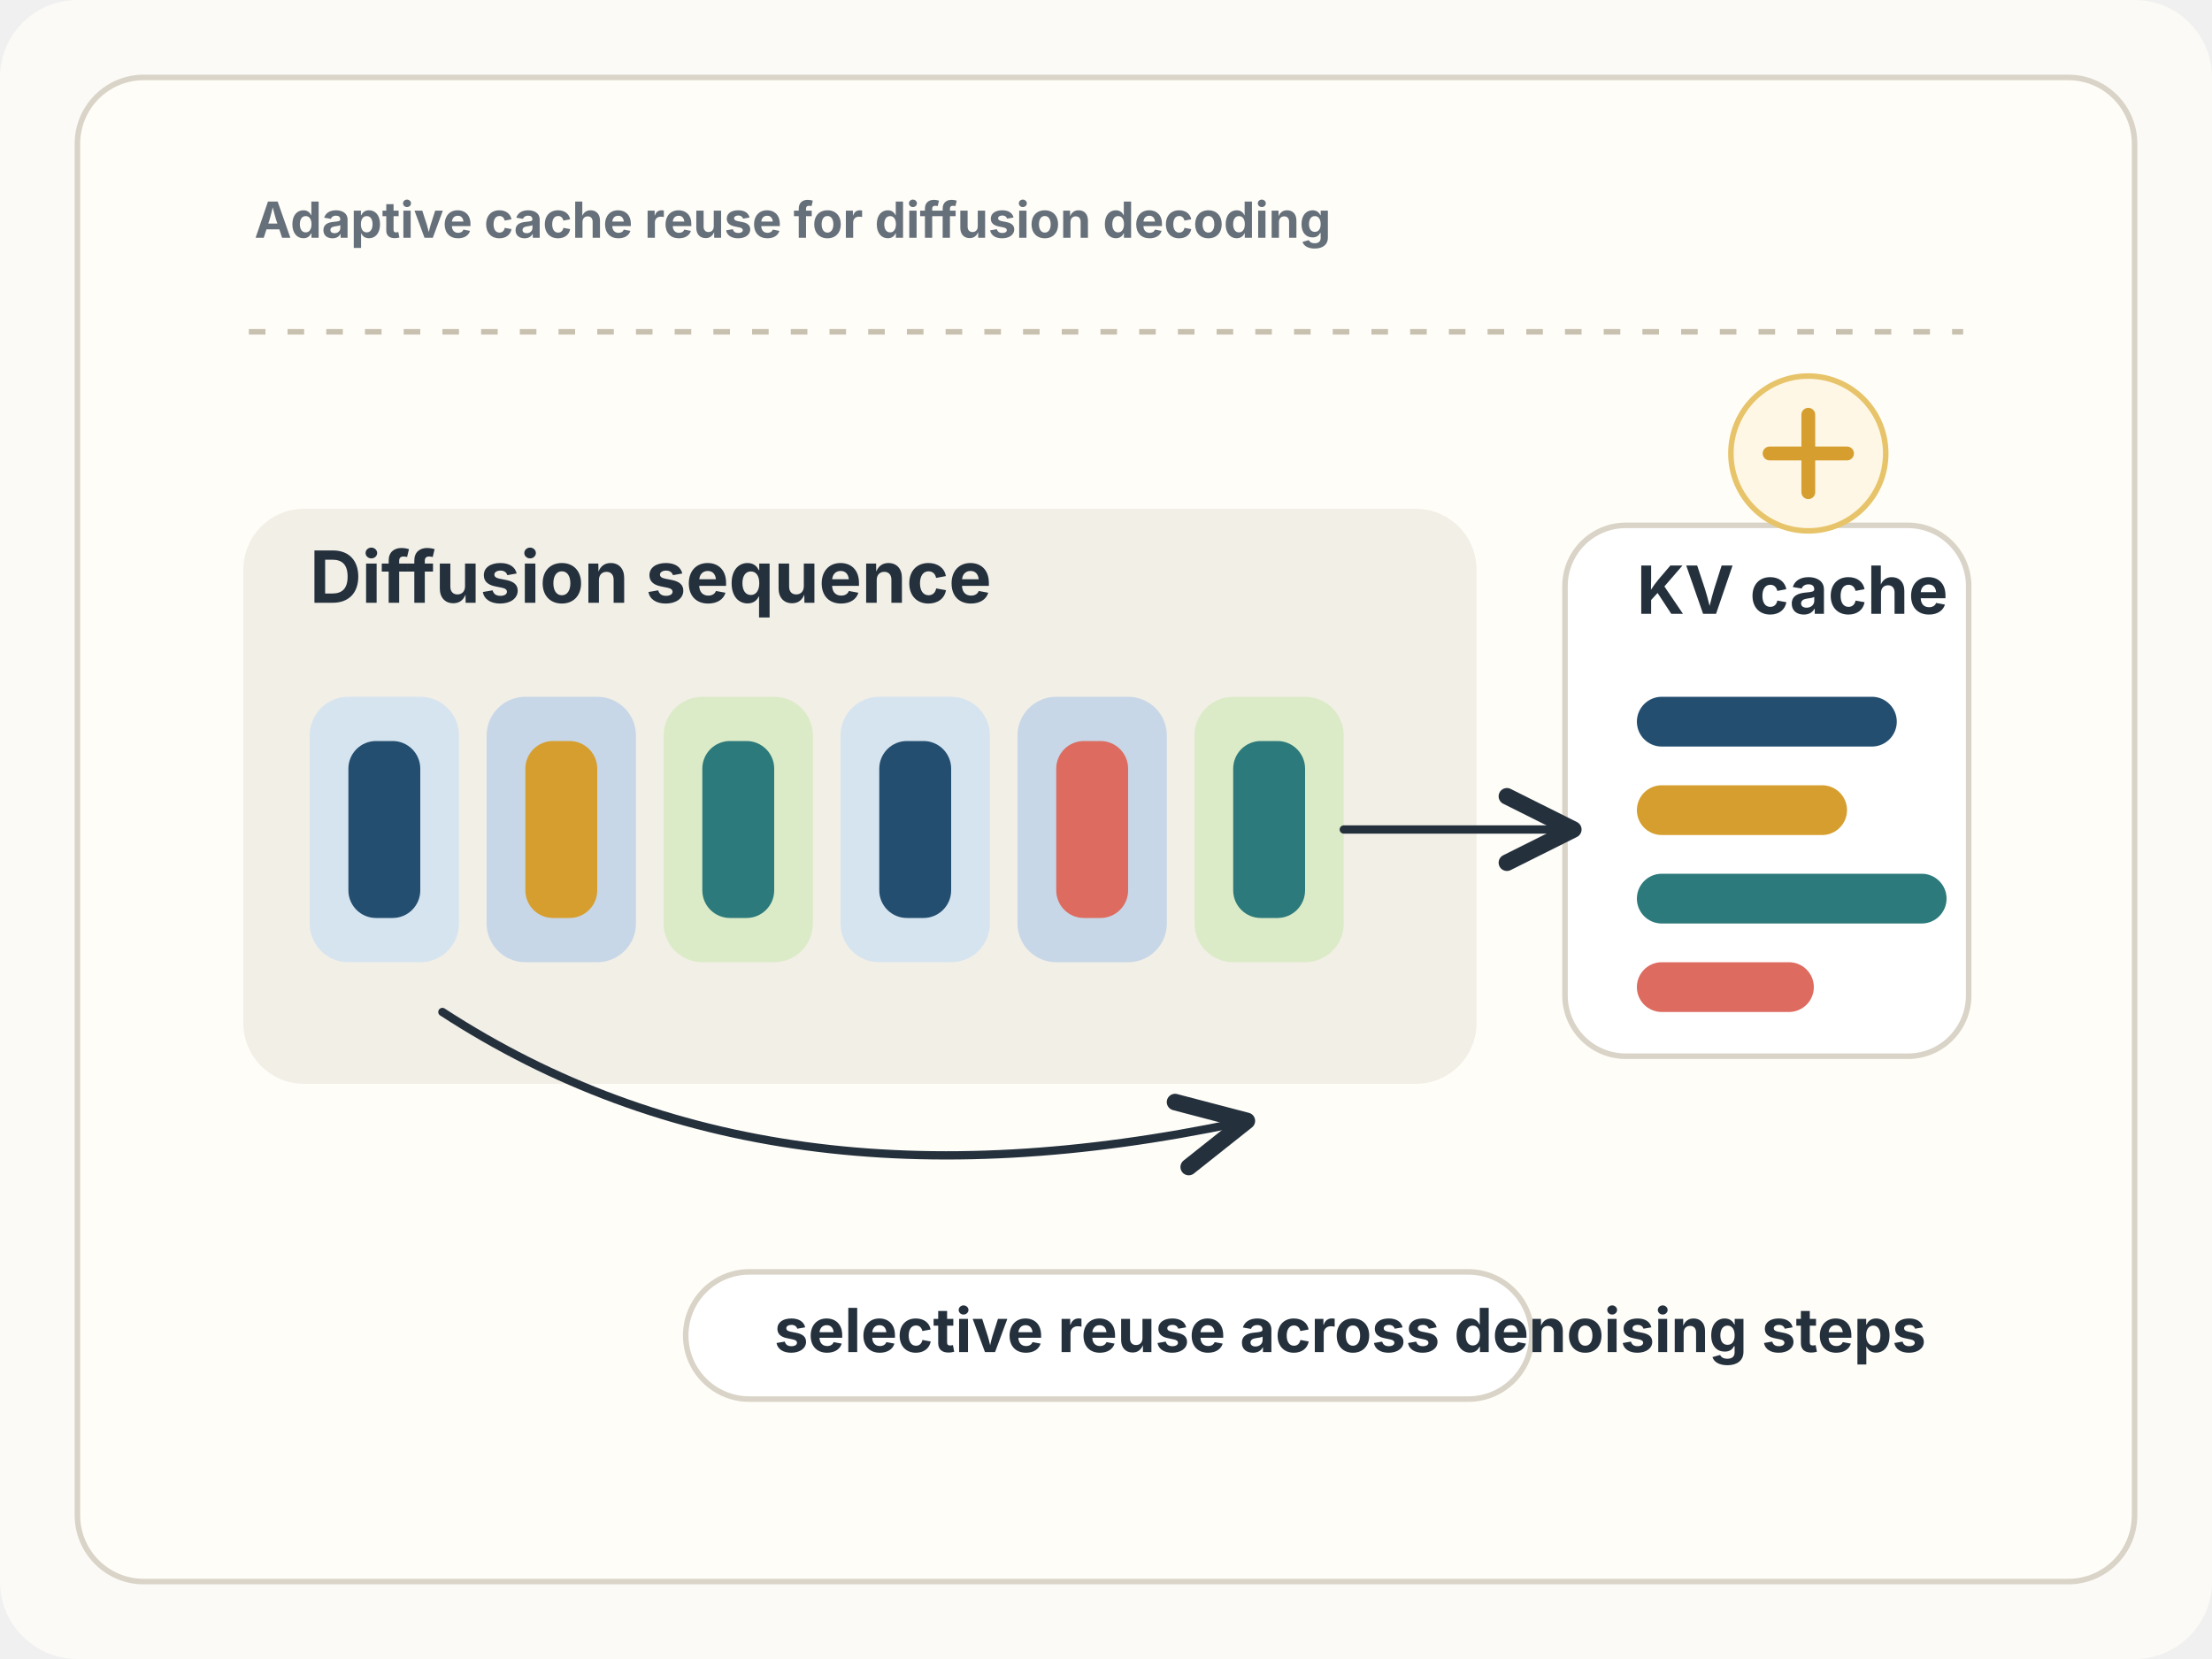
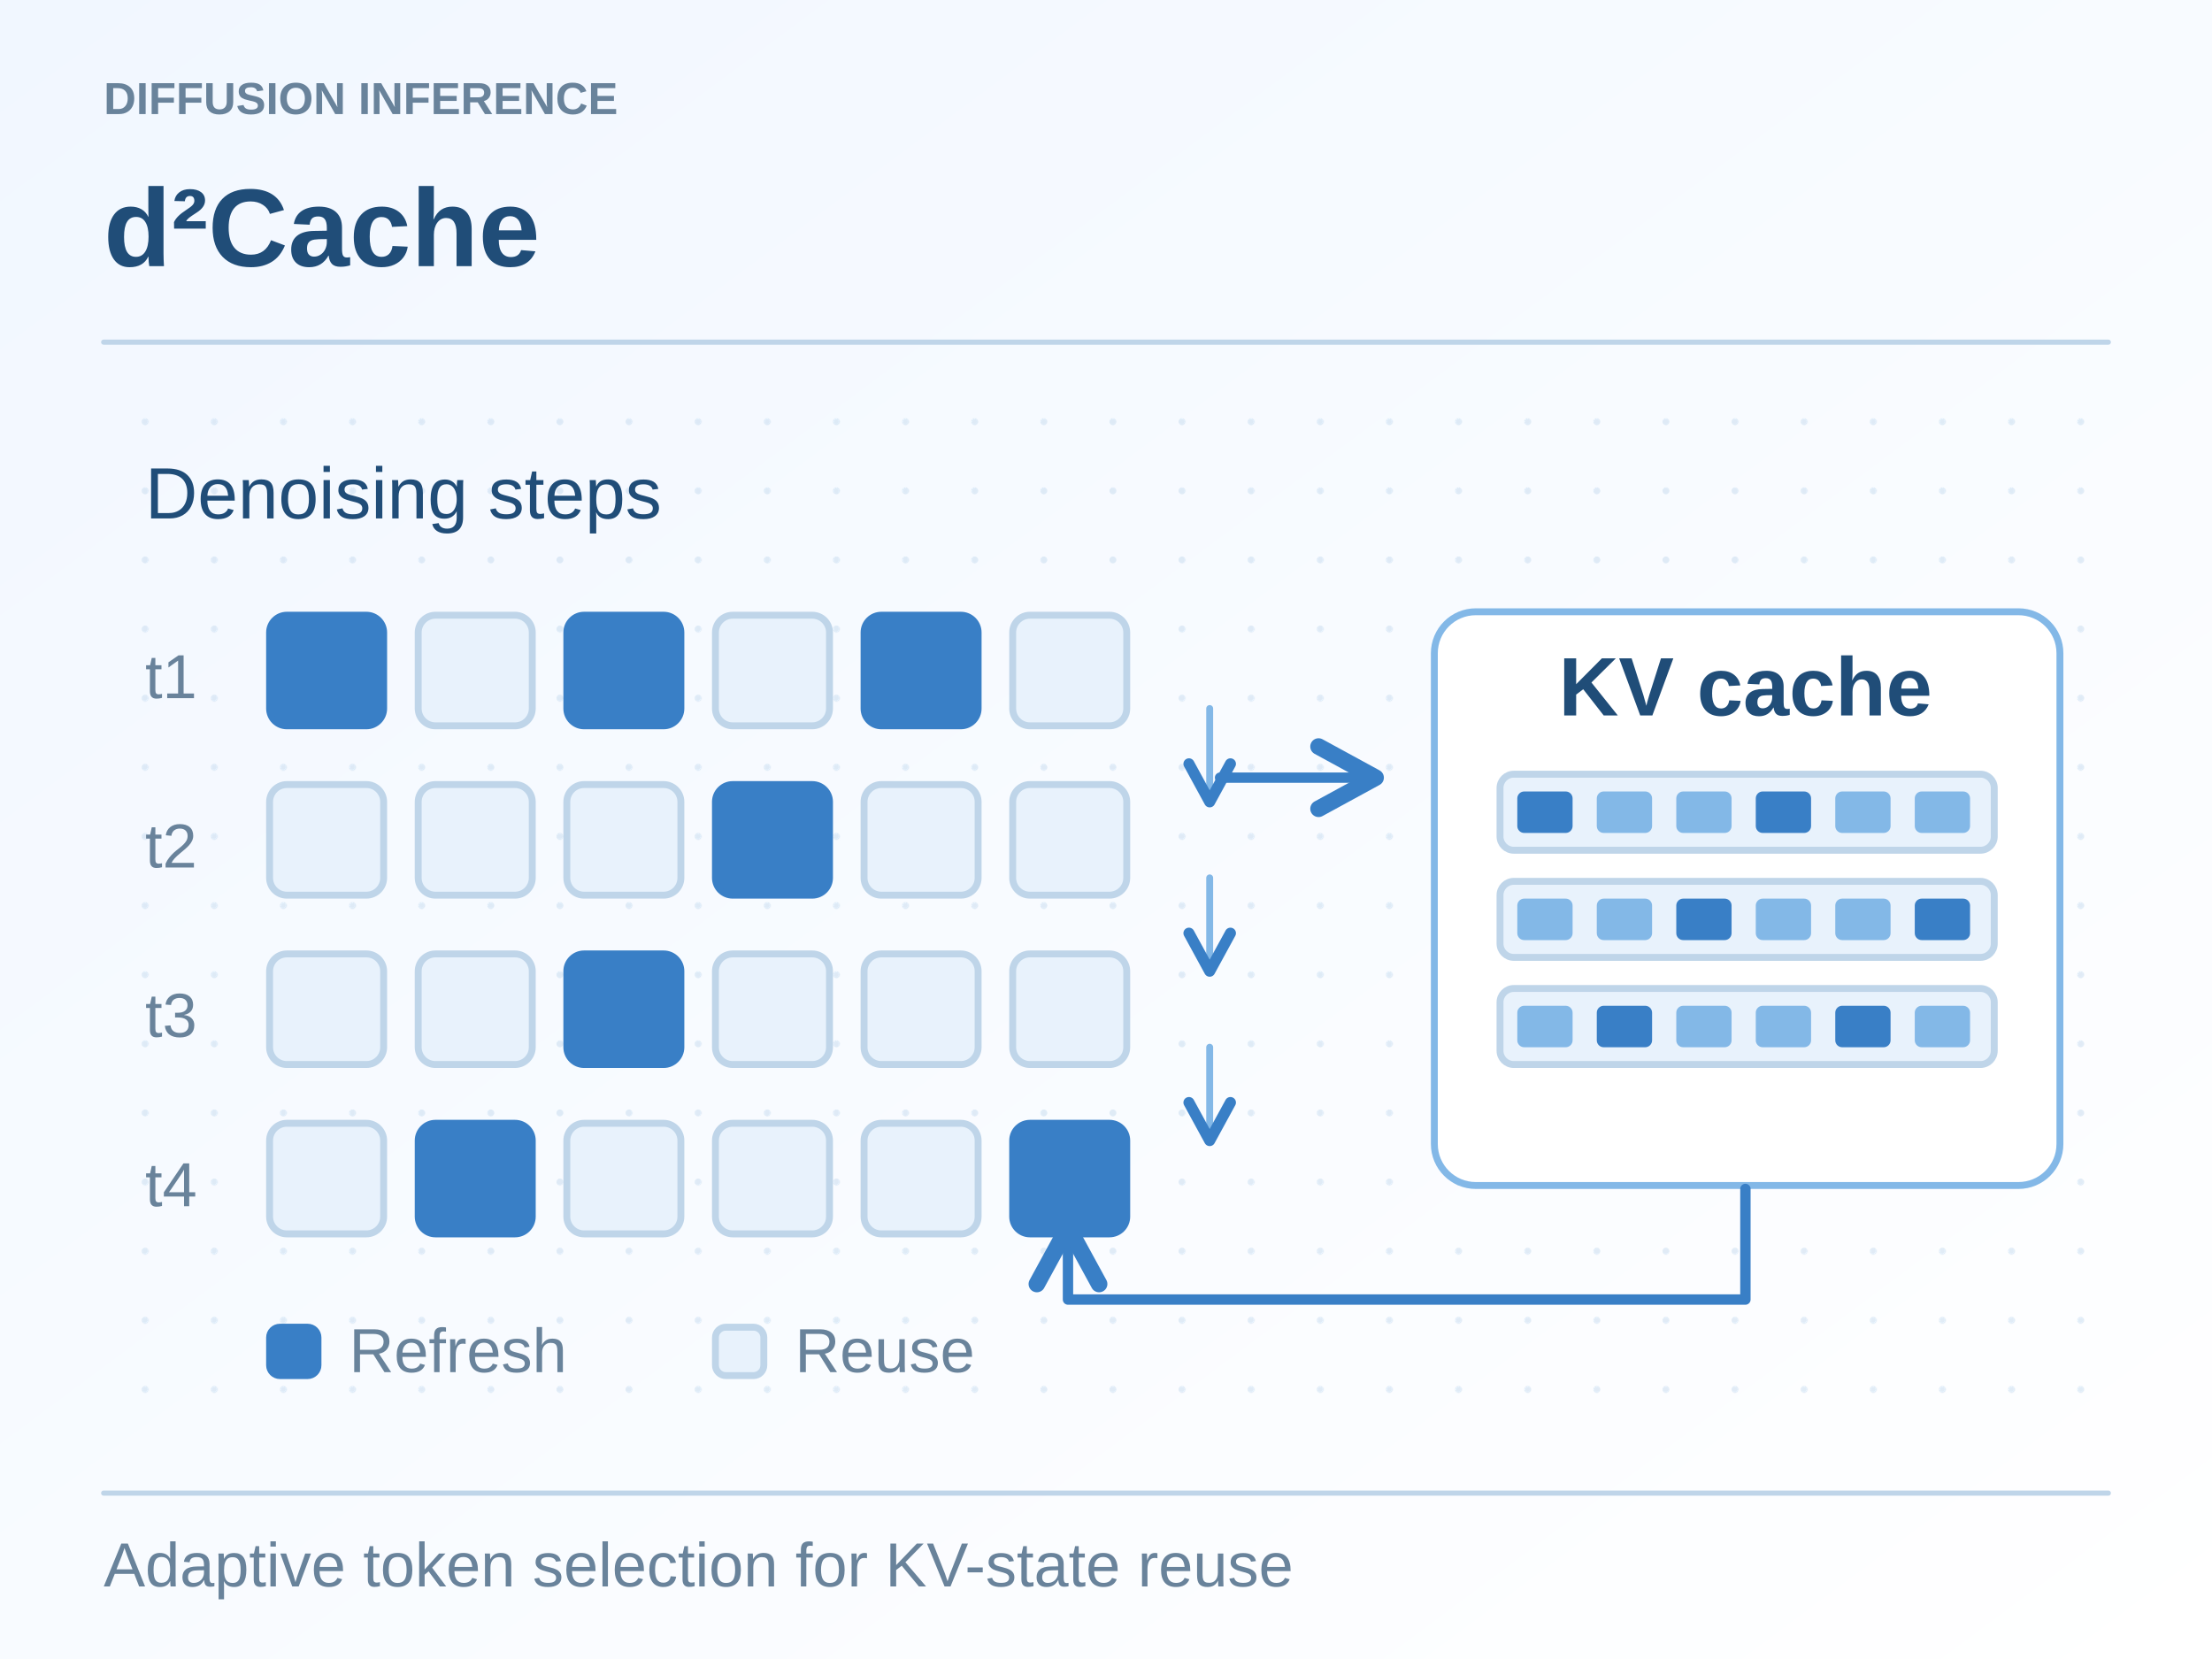
- <svg xmlns="http://www.w3.org/2000/svg" width="800" height="600" viewBox="0 0 800 600" fill="none">
+ <svg xmlns="http://www.w3.org/2000/svg" width="640" height="480" viewBox="0 0 640 480" role="img" aria-labelledby="title desc">
  <defs>
-     <style>
-       .bg { fill: #fbfaf6; }
-       .frame { fill: #fffdf8; stroke: #d9d4c7; stroke-width: 2; }
-       .soft { fill: #f2efe7; }
-       .ink { fill: #24313d; }
-       .muted { fill: #66707a; }
-       .navy { fill: #234e70; }
-       .teal { fill: #2c7a7b; }
-       .gold { fill: #d69e2e; }
-       .coral { fill: #dd6b5f; }
-       .line { stroke: #24313d; stroke-width: 3; stroke-linecap: round; stroke-linejoin: round; }
-       .dash { stroke: #c9c1b0; stroke-width: 2; stroke-dasharray: 6 8; }
-       text { font-family: -apple-system, BlinkMacSystemFont, 'Segoe UI', sans-serif; }
-     </style>
-     <marker id="arrow-cache" markerWidth="10" markerHeight="10" refX="8" refY="5" orient="auto">
-       <path d="M1 1L9 5L1 9" fill="none" stroke="#24313d" stroke-width="2" stroke-linecap="round" stroke-linejoin="round" />
+     <linearGradient id="paper" x1="0" y1="0" x2="1" y2="1">
+       <stop stop-color="#f1f7ff" />
+       <stop offset="1" stop-color="#ffffff" />
+     </linearGradient>
+     <pattern id="dots" width="20" height="20" patternUnits="userSpaceOnUse">
+       <circle cx="2" cy="2" r="1" fill="#caddef" />
+     </pattern>
+     <marker id="arrow" markerWidth="8" markerHeight="8" refX="6.5" refY="4" orient="auto-start-reverse">
+       <path d="M1 1L6.5 4L1 7" fill="none" stroke="#397fc6" stroke-width="1.6" stroke-linecap="round" stroke-linejoin="round" />
    </marker>
  </defs>
-   <rect class="bg" width="800" height="600" rx="28" />
-   <rect x="28" y="28" width="744" height="544" rx="24" class="frame" />
-   <path d="M90 120H710" class="dash" />
-   <text x="92" y="86" font-size="18" font-weight="700" class="muted">Adaptive cache reuse for diffusion decoding</text>
-   <rect x="88" y="184" width="446" height="208" rx="22" class="soft" />
-   <text x="112" y="218" font-size="26" font-weight="700" class="ink">Diffusion sequence</text>
-   <rect x="112" y="252" width="54" height="96" rx="14" fill="#d6e4f0" />
-   <rect x="176" y="252" width="54" height="96" rx="14" fill="#c7d7e7" />
-   <rect x="240" y="252" width="54" height="96" rx="14" fill="#dcebc7" />
-   <rect x="304" y="252" width="54" height="96" rx="14" fill="#d6e4f0" />
-   <rect x="368" y="252" width="54" height="96" rx="14" fill="#c7d7e7" />
-   <rect x="432" y="252" width="54" height="96" rx="14" fill="#dcebc7" />
-   <rect x="126" y="268" width="26" height="64" rx="10" class="navy" />
-   <rect x="190" y="268" width="26" height="64" rx="10" class="gold" />
-   <rect x="254" y="268" width="26" height="64" rx="10" class="teal" />
-   <rect x="318" y="268" width="26" height="64" rx="10" class="navy" />
-   <rect x="382" y="268" width="26" height="64" rx="10" class="coral" />
-   <rect x="446" y="268" width="26" height="64" rx="10" class="teal" />
-   <path d="M160 366C240 418 334 430 448 406" class="line" marker-end="url(#arrow-cache)" />
-   <rect x="566" y="190" width="146" height="192" rx="22" fill="#fff" stroke="#d9d4c7" stroke-width="2" />
-   <text x="592" y="222" font-size="24" font-weight="700" class="ink">KV cache</text>
-   <rect x="592" y="252" width="94" height="18" rx="9" class="navy" />
-   <rect x="592" y="284" width="76" height="18" rx="9" class="gold" />
-   <rect x="592" y="316" width="112" height="18" rx="9" class="teal" />
-   <rect x="592" y="348" width="64" height="18" rx="9" class="coral" />
-   <path d="M486 300C518 300 532 300 566 300" class="line" marker-end="url(#arrow-cache)" />
-   <circle cx="654" cy="164" r="28" fill="#fff7e5" stroke="#e7c46a" stroke-width="2" />
-   <path d="M640 164H668" stroke="#d69e2e" stroke-width="5" stroke-linecap="round" />
-   <path d="M654 150V178" stroke="#d69e2e" stroke-width="5" stroke-linecap="round" />
-   <rect x="248" y="460" width="306" height="46" rx="23" fill="#fff" stroke="#d9d4c7" stroke-width="2" />
-   <text x="280" y="489" font-size="22" font-weight="700" class="ink">selective reuse across denoising steps</text>
+   <rect width="640" height="480" fill="url(#paper)" />
+   <rect x="24" y="110" width="592" height="306" fill="url(#dots)" opacity=".55" />
+   <g font-family="Arial, Helvetica, sans-serif">
+     <text x="30" y="33" font-size="13" font-weight="700" fill="#69839b" text-anchor="start">DIFFUSION INFERENCE</text>
+     <text x="30" y="77" font-size="32" font-weight="700" fill="#204d78" text-anchor="start">d²Cache</text>
+     <path d="M30 99L610 99" stroke="#bfd5e9" stroke-width="1.5" fill="none" stroke-linecap="round" stroke-linejoin="round" />
+     <text x="42" y="150" font-size="21" font-weight="500" fill="#204d78" text-anchor="start">Denoising steps</text>
+     <text x="42" y="202" font-size="18" font-weight="500" fill="#69839b" text-anchor="start">t1</text>
+     <rect x="78" y="178" width="33" height="32" rx="5" fill="#397fc6" stroke="#397fc6" stroke-width="2" />
+     <rect x="121" y="178" width="33" height="32" rx="5" fill="#e8f2fc" stroke="#bfd5e9" stroke-width="2" />
+     <rect x="164" y="178" width="33" height="32" rx="5" fill="#397fc6" stroke="#397fc6" stroke-width="2" />
+     <rect x="207" y="178" width="33" height="32" rx="5" fill="#e8f2fc" stroke="#bfd5e9" stroke-width="2" />
+     <rect x="250" y="178" width="33" height="32" rx="5" fill="#397fc6" stroke="#397fc6" stroke-width="2" />
+     <rect x="293" y="178" width="33" height="32" rx="5" fill="#e8f2fc" stroke="#bfd5e9" stroke-width="2" />
+     <path d="M350 205L350 232" stroke="#83b8e7" stroke-width="2" fill="none" stroke-linecap="round" stroke-linejoin="round" marker-end="url(#arrow)" />
+     <text x="42" y="251" font-size="18" font-weight="500" fill="#69839b" text-anchor="start">t2</text>
+     <rect x="78" y="227" width="33" height="32" rx="5" fill="#e8f2fc" stroke="#bfd5e9" stroke-width="2" />
+     <rect x="121" y="227" width="33" height="32" rx="5" fill="#e8f2fc" stroke="#bfd5e9" stroke-width="2" />
+     <rect x="164" y="227" width="33" height="32" rx="5" fill="#e8f2fc" stroke="#bfd5e9" stroke-width="2" />
+     <rect x="207" y="227" width="33" height="32" rx="5" fill="#397fc6" stroke="#397fc6" stroke-width="2" />
+     <rect x="250" y="227" width="33" height="32" rx="5" fill="#e8f2fc" stroke="#bfd5e9" stroke-width="2" />
+     <rect x="293" y="227" width="33" height="32" rx="5" fill="#e8f2fc" stroke="#bfd5e9" stroke-width="2" />
+     <path d="M350 254L350 281" stroke="#83b8e7" stroke-width="2" fill="none" stroke-linecap="round" stroke-linejoin="round" marker-end="url(#arrow)" />
+     <text x="42" y="300" font-size="18" font-weight="500" fill="#69839b" text-anchor="start">t3</text>
+     <rect x="78" y="276" width="33" height="32" rx="5" fill="#e8f2fc" stroke="#bfd5e9" stroke-width="2" />
+     <rect x="121" y="276" width="33" height="32" rx="5" fill="#e8f2fc" stroke="#bfd5e9" stroke-width="2" />
+     <rect x="164" y="276" width="33" height="32" rx="5" fill="#397fc6" stroke="#397fc6" stroke-width="2" />
+     <rect x="207" y="276" width="33" height="32" rx="5" fill="#e8f2fc" stroke="#bfd5e9" stroke-width="2" />
+     <rect x="250" y="276" width="33" height="32" rx="5" fill="#e8f2fc" stroke="#bfd5e9" stroke-width="2" />
+     <rect x="293" y="276" width="33" height="32" rx="5" fill="#e8f2fc" stroke="#bfd5e9" stroke-width="2" />
+     <path d="M350 303L350 330" stroke="#83b8e7" stroke-width="2" fill="none" stroke-linecap="round" stroke-linejoin="round" marker-end="url(#arrow)" />
+     <text x="42" y="349" font-size="18" font-weight="500" fill="#69839b" text-anchor="start">t4</text>
+     <rect x="78" y="325" width="33" height="32" rx="5" fill="#e8f2fc" stroke="#bfd5e9" stroke-width="2" />
+     <rect x="121" y="325" width="33" height="32" rx="5" fill="#397fc6" stroke="#397fc6" stroke-width="2" />
+     <rect x="164" y="325" width="33" height="32" rx="5" fill="#e8f2fc" stroke="#bfd5e9" stroke-width="2" />
+     <rect x="207" y="325" width="33" height="32" rx="5" fill="#e8f2fc" stroke="#bfd5e9" stroke-width="2" />
+     <rect x="250" y="325" width="33" height="32" rx="5" fill="#e8f2fc" stroke="#bfd5e9" stroke-width="2" />
+     <rect x="293" y="325" width="33" height="32" rx="5" fill="#397fc6" stroke="#397fc6" stroke-width="2" />
+     <path d="M353 225H398" stroke="#397fc6" stroke-width="3" fill="none" stroke-linecap="round" stroke-linejoin="round" marker-end="url(#arrow)" />
+     <rect x="415" y="177" width="181" height="166" rx="12" fill="#ffffff" stroke="#83b8e7" stroke-width="2" />
+     <text x="505" y="207" font-size="24" font-weight="600" fill="#204d78" text-anchor="middle">KV cache</text>
+     <rect x="434" y="224" width="143" height="22" rx="4" fill="#e8f2fc" stroke="#bfd5e9" stroke-width="2" />
+     <rect x="439" y="229" width="16" height="12" rx="2" fill="#397fc6" stroke="none" stroke-width="2" />
+     <rect x="462" y="229" width="16" height="12" rx="2" fill="#83b8e7" stroke="none" stroke-width="2" />
+     <rect x="485" y="229" width="16" height="12" rx="2" fill="#83b8e7" stroke="none" stroke-width="2" />
+     <rect x="508" y="229" width="16" height="12" rx="2" fill="#397fc6" stroke="none" stroke-width="2" />
+     <rect x="531" y="229" width="16" height="12" rx="2" fill="#83b8e7" stroke="none" stroke-width="2" />
+     <rect x="554" y="229" width="16" height="12" rx="2" fill="#83b8e7" stroke="none" stroke-width="2" />
+     <rect x="434" y="255" width="143" height="22" rx="4" fill="#e8f2fc" stroke="#bfd5e9" stroke-width="2" />
+     <rect x="439" y="260" width="16" height="12" rx="2" fill="#83b8e7" stroke="none" stroke-width="2" />
+     <rect x="462" y="260" width="16" height="12" rx="2" fill="#83b8e7" stroke="none" stroke-width="2" />
+     <rect x="485" y="260" width="16" height="12" rx="2" fill="#397fc6" stroke="none" stroke-width="2" />
+     <rect x="508" y="260" width="16" height="12" rx="2" fill="#83b8e7" stroke="none" stroke-width="2" />
+     <rect x="531" y="260" width="16" height="12" rx="2" fill="#83b8e7" stroke="none" stroke-width="2" />
+     <rect x="554" y="260" width="16" height="12" rx="2" fill="#397fc6" stroke="none" stroke-width="2" />
+     <rect x="434" y="286" width="143" height="22" rx="4" fill="#e8f2fc" stroke="#bfd5e9" stroke-width="2" />
+     <rect x="439" y="291" width="16" height="12" rx="2" fill="#83b8e7" stroke="none" stroke-width="2" />
+     <rect x="462" y="291" width="16" height="12" rx="2" fill="#397fc6" stroke="none" stroke-width="2" />
+     <rect x="485" y="291" width="16" height="12" rx="2" fill="#83b8e7" stroke="none" stroke-width="2" />
+     <rect x="508" y="291" width="16" height="12" rx="2" fill="#83b8e7" stroke="none" stroke-width="2" />
+     <rect x="531" y="291" width="16" height="12" rx="2" fill="#397fc6" stroke="none" stroke-width="2" />
+     <rect x="554" y="291" width="16" height="12" rx="2" fill="#83b8e7" stroke="none" stroke-width="2" />
+     <path d="M505 344V376H309V355" stroke="#397fc6" stroke-width="3" fill="none" stroke-linecap="round" stroke-linejoin="round" marker-end="url(#arrow)" />
+     <rect x="78" y="384" width="14" height="14" rx="3" fill="#397fc6" stroke="#397fc6" stroke-width="2" />
+     <text x="101" y="397" font-size="18" font-weight="500" fill="#69839b" text-anchor="start">Refresh</text>
+     <rect x="207" y="384" width="14" height="14" rx="3" fill="#e8f2fc" stroke="#bfd5e9" stroke-width="2" />
+     <text x="230" y="397" font-size="18" font-weight="500" fill="#69839b" text-anchor="start">Reuse</text>
+     <path d="M30 432L610 432" stroke="#bfd5e9" stroke-width="1.5" fill="none" stroke-linecap="round" stroke-linejoin="round" />
+     <text x="30" y="459" font-size="18" font-weight="500" fill="#69839b" text-anchor="start">Adaptive token selection for KV-state reuse</text>
+   </g>
</svg>
